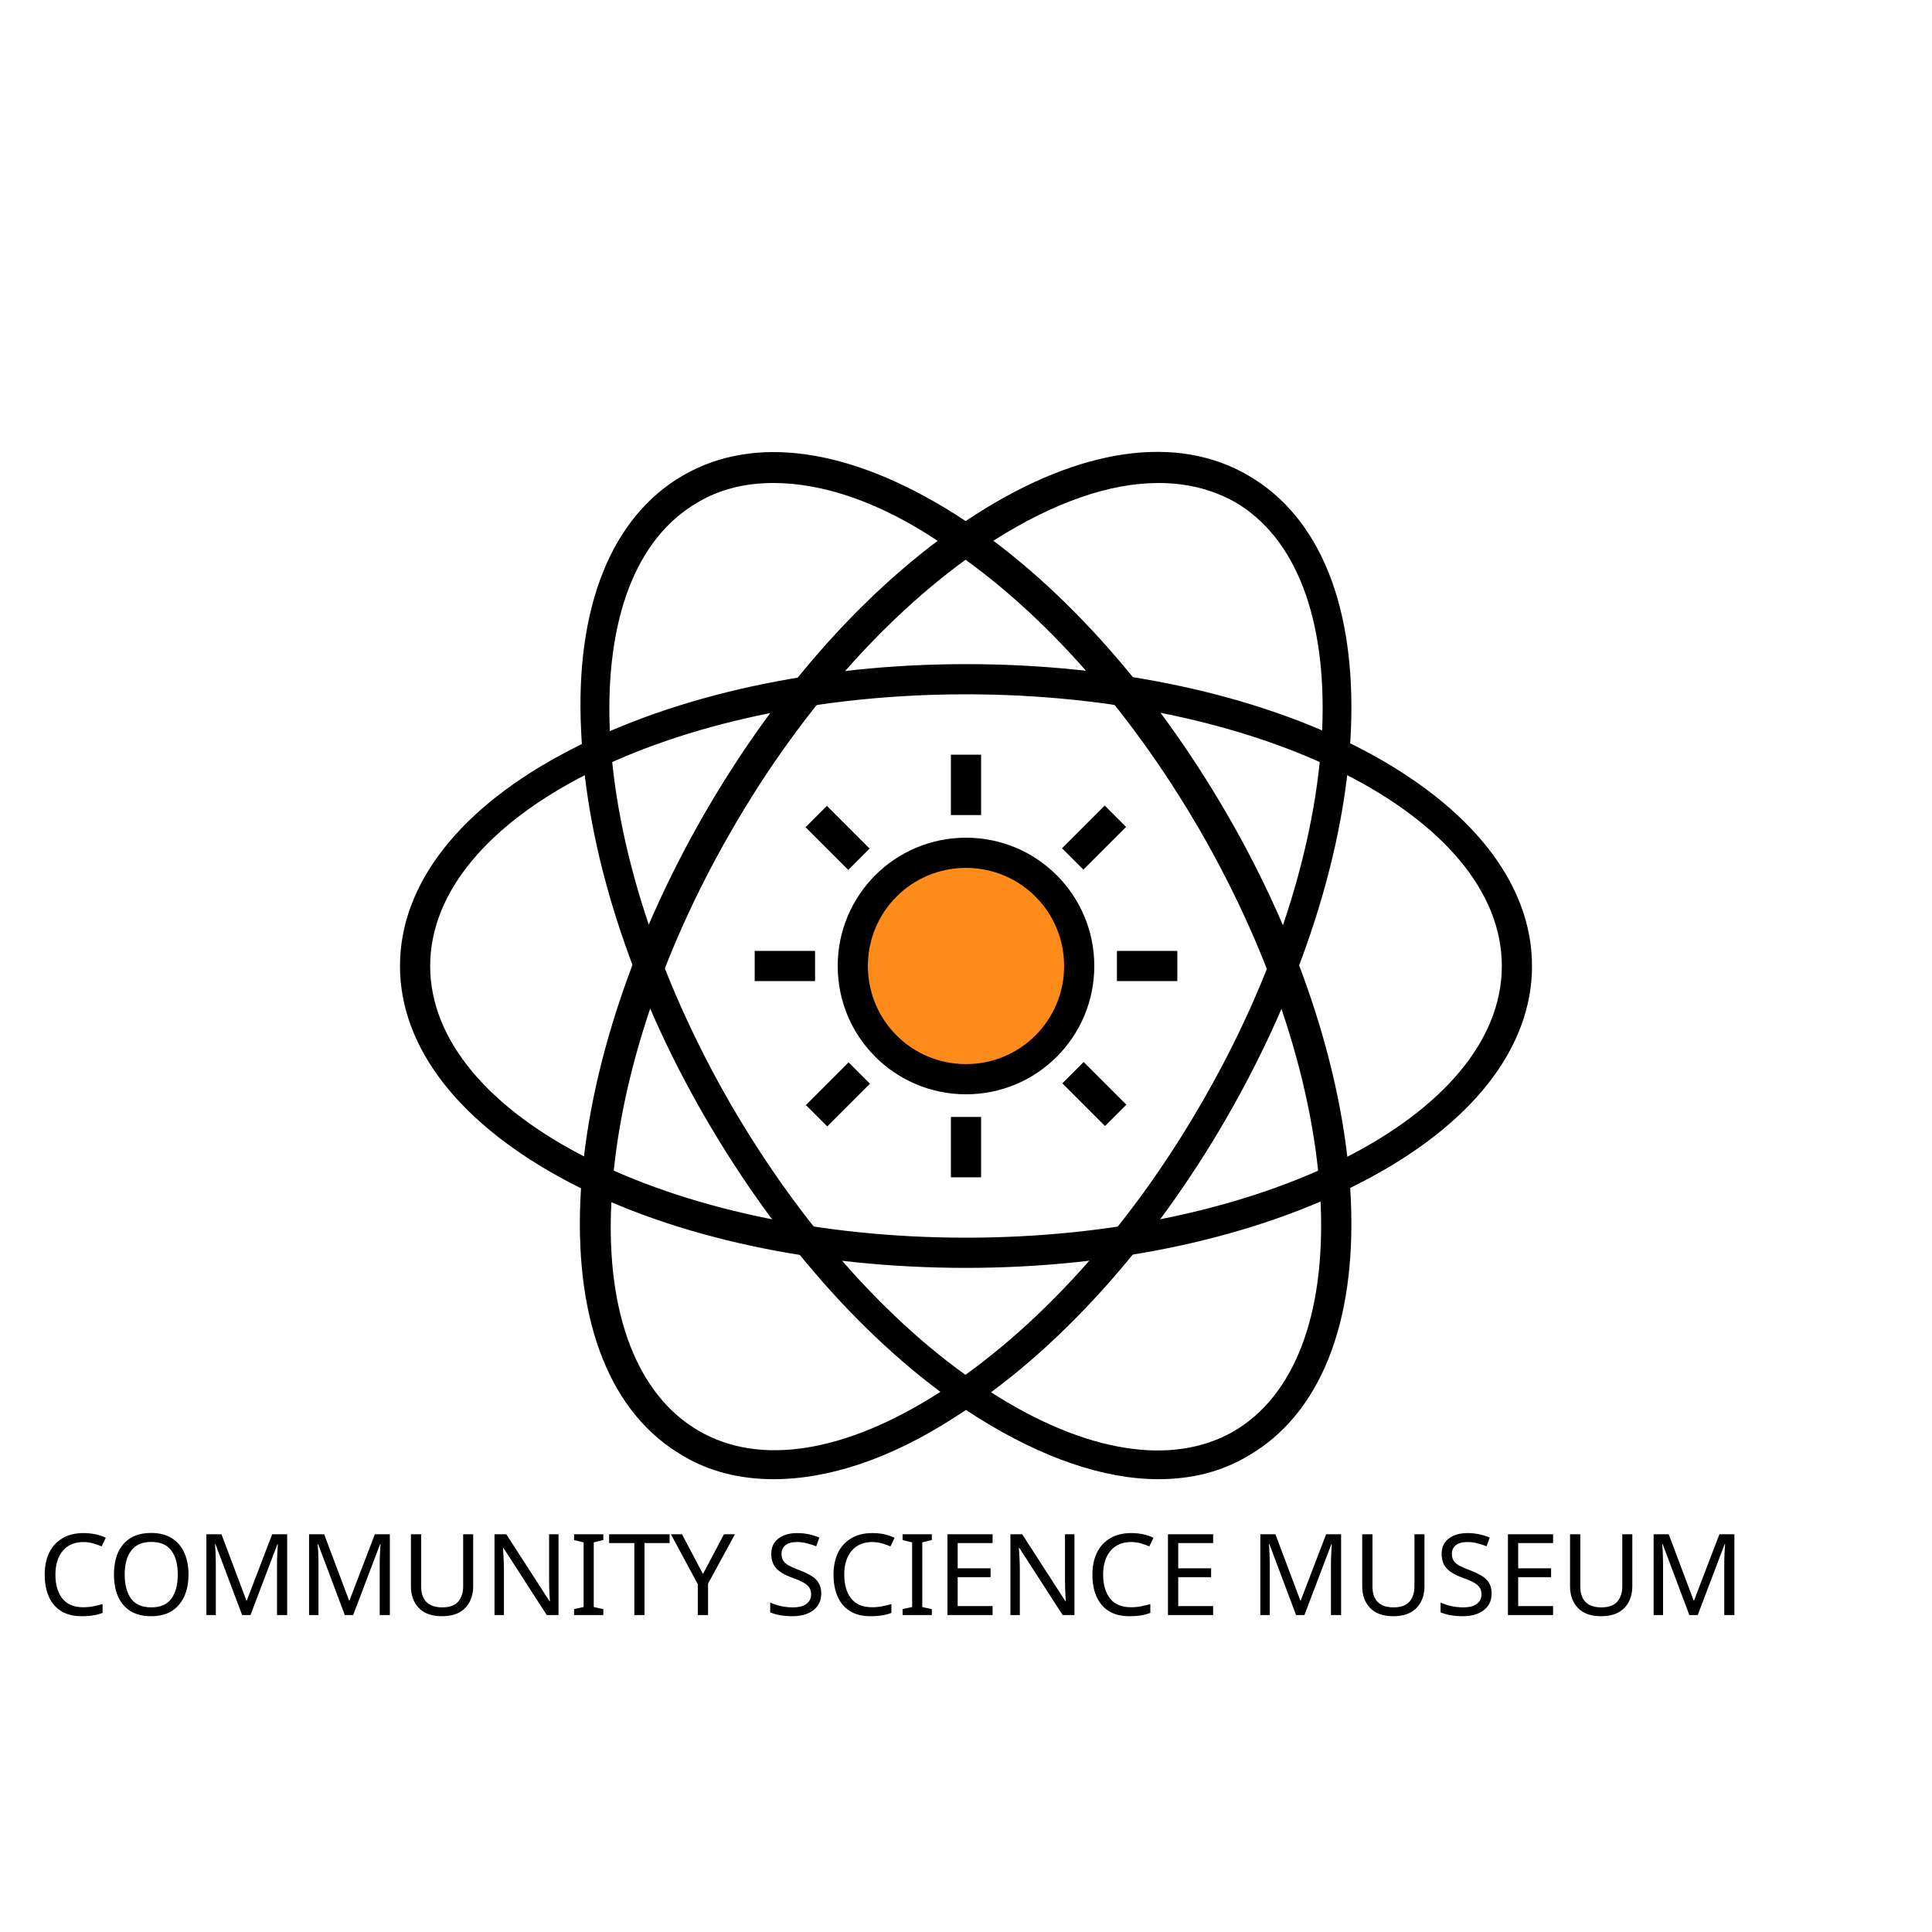
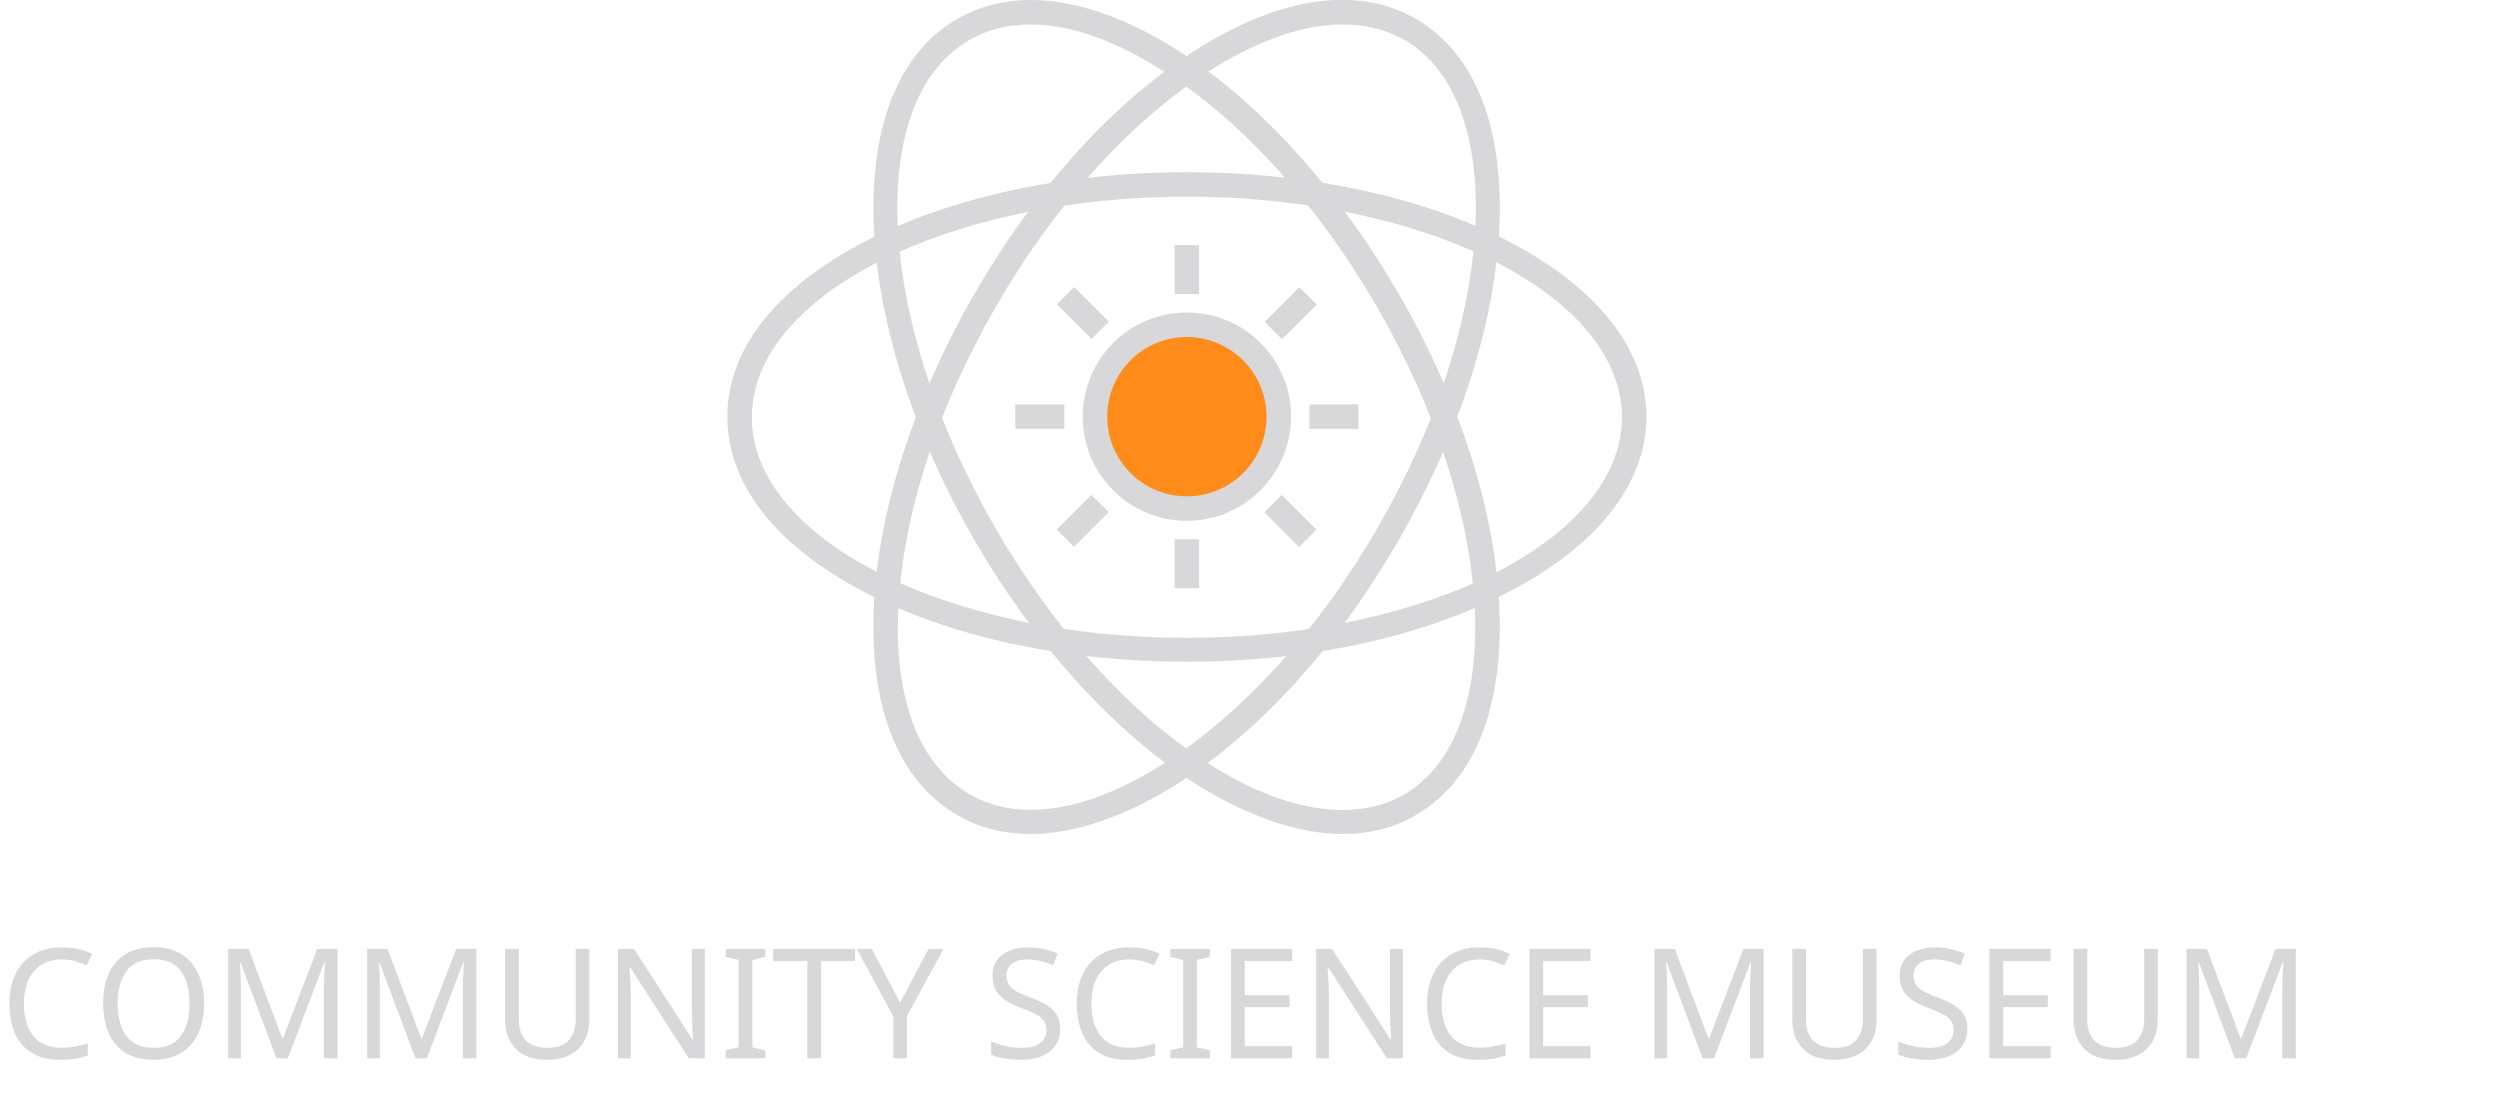
- <svg xmlns="http://www.w3.org/2000/svg" version="1.1" id="Layer_1" x="0px" y="0px" viewBox="0 0 256 256" style="enable-background:new 0 0 256 256;" xml:space="preserve">
+ <svg xmlns="http://www.w3.org/2000/svg" version="1.1" id="Layer_1" x="0px" y="0px" viewBox="0 0 408 179.1" style="enable-background:new 0 0 408 179.1;" xml:space="preserve">
  <style type="text/css">
- 	.st0{fill:#FF8C1A;}
- 	.st1{font-family:'RigidSquare-Bold';}
- 	.st2{font-size:15px;}
+ 	.st0{fill:#D8D8DB;}
+ 	.st1{fill:#FF8C1A;}
+ 	.st2{font-family:'RigidSquare-Bold';}
+ 	.st3{font-size:25px;}
</style>
-   <rect x="126" y="148" width="4" height="8" />
-   <rect x="126" y="100" width="4" height="8" />
-   <rect x="100" y="126" width="8" height="4" />
-   <rect x="148" y="126" width="8" height="4" />
-   <rect x="143" y="141" transform="matrix(0.7071 -0.7071 0.7071 0.7071 -60.051 144.9639)" width="4" height="8" />
-   <rect x="109" y="107" transform="matrix(0.7071 -0.7071 0.7071 0.7071 -45.9927 111.0239)" width="4" height="8" />
-   <rect x="107" y="143" transform="matrix(0.7071 -0.7071 0.7071 0.7071 -69.9887 120.9702)" width="8" height="4" />
-   <rect x="141" y="109" transform="matrix(0.7071 -0.7071 0.7071 0.7071 -36.0501 135.0275)" width="8" height="4" />
-   <path d="M153.5,196c-7.2,0-15.4-2.8-24-8.2c-13.4-8.5-26.2-22.7-36.1-39.8s-15.7-35.3-16.4-51.2C76.2,80.5,81,68.5,90.5,63  s22.2-3.6,36,5.1c13.4,8.5,26.2,22.7,36.1,39.8s15.7,35.3,16.4,51.2c0.7,16.3-4.1,28.3-13.6,33.8C161.9,195,157.9,196,153.5,196z   M102.5,64c-3.7,0-7.1,0.8-10.1,2.6c-8.1,4.7-12.2,15.4-11.6,30.1c0.7,15.2,6.3,32.7,15.9,49.4c9.6,16.6,21.9,30.3,34.8,38.5  c12.4,7.9,23.8,9.7,31.9,5.1c8.1-4.7,12.2-15.4,11.6-30.1c-0.7-15.2-6.3-32.7-15.9-49.4c-9.6-16.6-21.9-30.3-34.8-38.5  C116.5,66.5,109,64,102.5,64z" />
-   <path d="M102.5,196c-4.4,0-8.5-1-12-3.1c-9.5-5.5-14.3-17.4-13.6-33.8c0.7-15.8,6.5-34,16.4-51.2s22.7-31.3,36.1-39.8  c13.8-8.8,26.6-10.6,36-5.1c9.5,5.5,14.3,17.4,13.6,33.8c-0.7,15.8-6.5,34-16.4,51.2s-22.7,31.3-36.1,39.8  C118,193.3,109.8,196,102.5,196L102.5,196z M153.5,64c-6.5,0-13.9,2.6-21.8,7.6c-12.8,8.2-25.2,21.8-34.8,38.5  c-9.6,16.6-15.2,34.1-15.9,49.4c-0.7,14.7,3.5,25.4,11.6,30.1c8.1,4.7,19.4,2.9,31.9-5.1c12.8-8.2,25.2-21.8,34.8-38.5  c9.6-16.6,15.2-34.1,15.9-49.4c0.6-14.7-3.5-25.4-11.6-30.1C160.5,64.8,157.2,64,153.5,64L153.5,64z" />
-   <path d="M128,168c-19.8,0-38.5-4-52.5-11.3C61,149.1,53,138.9,53,128s8-21.1,22.5-28.6C89.5,92.1,108.2,88,128,88s38.5,4,52.5,11.3  C195,106.9,203,117.1,203,128s-8,21.1-22.5,28.6C166.5,163.9,147.8,168,128,168z M128,92c-39.1,0-71,16.1-71,36s31.9,36,71,36  s71-16.1,71-36S167.1,92,128,92L128,92z" />
-   <circle class="st0" cx="128" cy="128" r="15" />
-   <path d="M128,145c-9.4,0-17-7.6-17-17s7.6-17,17-17s17,7.6,17,17S137.4,145,128,145z M128,115c-7.2,0-13,5.8-13,13s5.8,13,13,13  s13-5.8,13-13S135.2,115,128,115z" />
-   <text transform="matrix(1 0 0 1 5 214)" class="st1 st2">COMMUNITY SCIENCE MUSEUM</text>
+   <rect x="191.7" y="88" class="st0" width="4" height="8" />
+   <rect x="191.7" y="40" class="st0" width="4" height="8" />
+   <rect x="165.7" y="66" class="st0" width="8" height="4" />
+   <rect x="213.7" y="66" class="st0" width="8" height="4" />
+   <rect x="208.6" y="81" transform="matrix(0.7071 -0.7071 0.7071 0.7071 1.5805 173.8352)" class="st0" width="4" height="8" />
+   <rect x="174.7" y="47.1" transform="matrix(0.7071 -0.7071 0.7071 0.7071 15.6388 139.8952)" class="st0" width="4" height="8" />
+   <rect x="172.7" y="83" transform="matrix(0.7071 -0.7071 0.7071 0.7071 -8.3572 149.8415)" class="st0" width="8" height="4" />
+   <rect x="206.6" y="49.1" transform="matrix(0.7071 -0.7071 0.7071 0.7071 25.5815 163.8988)" class="st0" width="8" height="4" />
+   <path class="st0" d="M219.1,136.1c-7.2,0-15.4-2.8-24-8.2c-13.4-8.5-26.2-22.7-36.1-39.8s-15.7-35.3-16.4-51.2  c-0.7-16.3,4.1-28.3,13.6-33.8s22.2-3.6,36,5.1c13.4,8.5,26.2,22.7,36.1,39.8s15.7,35.3,16.4,51.2c0.7,16.3-4.1,28.3-13.6,33.8  C227.6,135.1,223.5,136.1,219.1,136.1z M168.2,4c-3.7,0-7.1,0.8-10.1,2.6c-8.1,4.7-12.2,15.4-11.6,30.1c0.7,15.2,6.3,32.7,15.9,49.4  c9.6,16.6,21.9,30.3,34.8,38.5c12.4,7.9,23.8,9.7,31.9,5.1c8.1-4.7,12.2-15.4,11.6-30.1c-0.7-15.2-6.3-32.7-15.9-49.4  c-9.6-16.6-21.9-30.3-34.8-38.5C182.1,6.6,174.7,4,168.2,4z" />
+   <path class="st0" d="M168.2,136.1c-4.4,0-8.5-1-12-3.1c-9.5-5.5-14.3-17.4-13.6-33.8c0.7-15.8,6.5-34,16.4-51.2s22.7-31.3,36.1-39.8  c13.8-8.8,26.6-10.6,36-5.1c9.5,5.5,14.3,17.4,13.6,33.8c-0.7,15.8-6.5,34-16.4,51.2s-22.7,31.3-36.1,39.8  C183.6,133.3,175.4,136.1,168.2,136.1L168.2,136.1z M219.1,4c-6.5,0-13.9,2.6-21.8,7.6c-12.8,8.2-25.2,21.8-34.8,38.5  c-9.6,16.6-15.2,34.1-15.9,49.4c-0.7,14.7,3.5,25.4,11.6,30.1c8.1,4.7,19.4,2.9,31.9-5.1c12.8-8.2,25.2-21.8,34.8-38.5  c9.6-16.6,15.2-34.1,15.9-49.4c0.6-14.7-3.5-25.4-11.6-30.1C226.2,4.8,222.8,4,219.1,4L219.1,4z" />
+   <path class="st0" d="M193.7,108c-19.8,0-38.5-4-52.5-11.3C126.6,89.1,118.7,79,118.7,68s8-21.1,22.5-28.6  c14.1-7.3,32.7-11.3,52.5-11.3s38.5,4,52.5,11.3c14.5,7.5,22.5,17.7,22.5,28.6s-8,21.1-22.5,28.6C232.1,104,213.5,108,193.7,108z   M193.7,32.1c-39.1,0-71,16.1-71,36s31.9,36,71,36s71-16.1,71-36S232.8,32.1,193.7,32.1L193.7,32.1z" />
+   <circle class="st1" cx="193.7" cy="68" r="15" />
+   <path class="st0" d="M193.7,85c-9.4,0-17-7.6-17-17s7.6-17,17-17s17,7.6,17,17S203,85,193.7,85z M193.7,55c-7.2,0-13,5.8-13,13  s5.8,13,13,13s13-5.8,13-13S200.8,55,193.7,55z" />
+   <text transform="matrix(1 0 0 1 -1.602173e-04 172.7065)" class="st0 st2 st3">COMMUNITY SCIENCE MUSEUM</text>
</svg>
